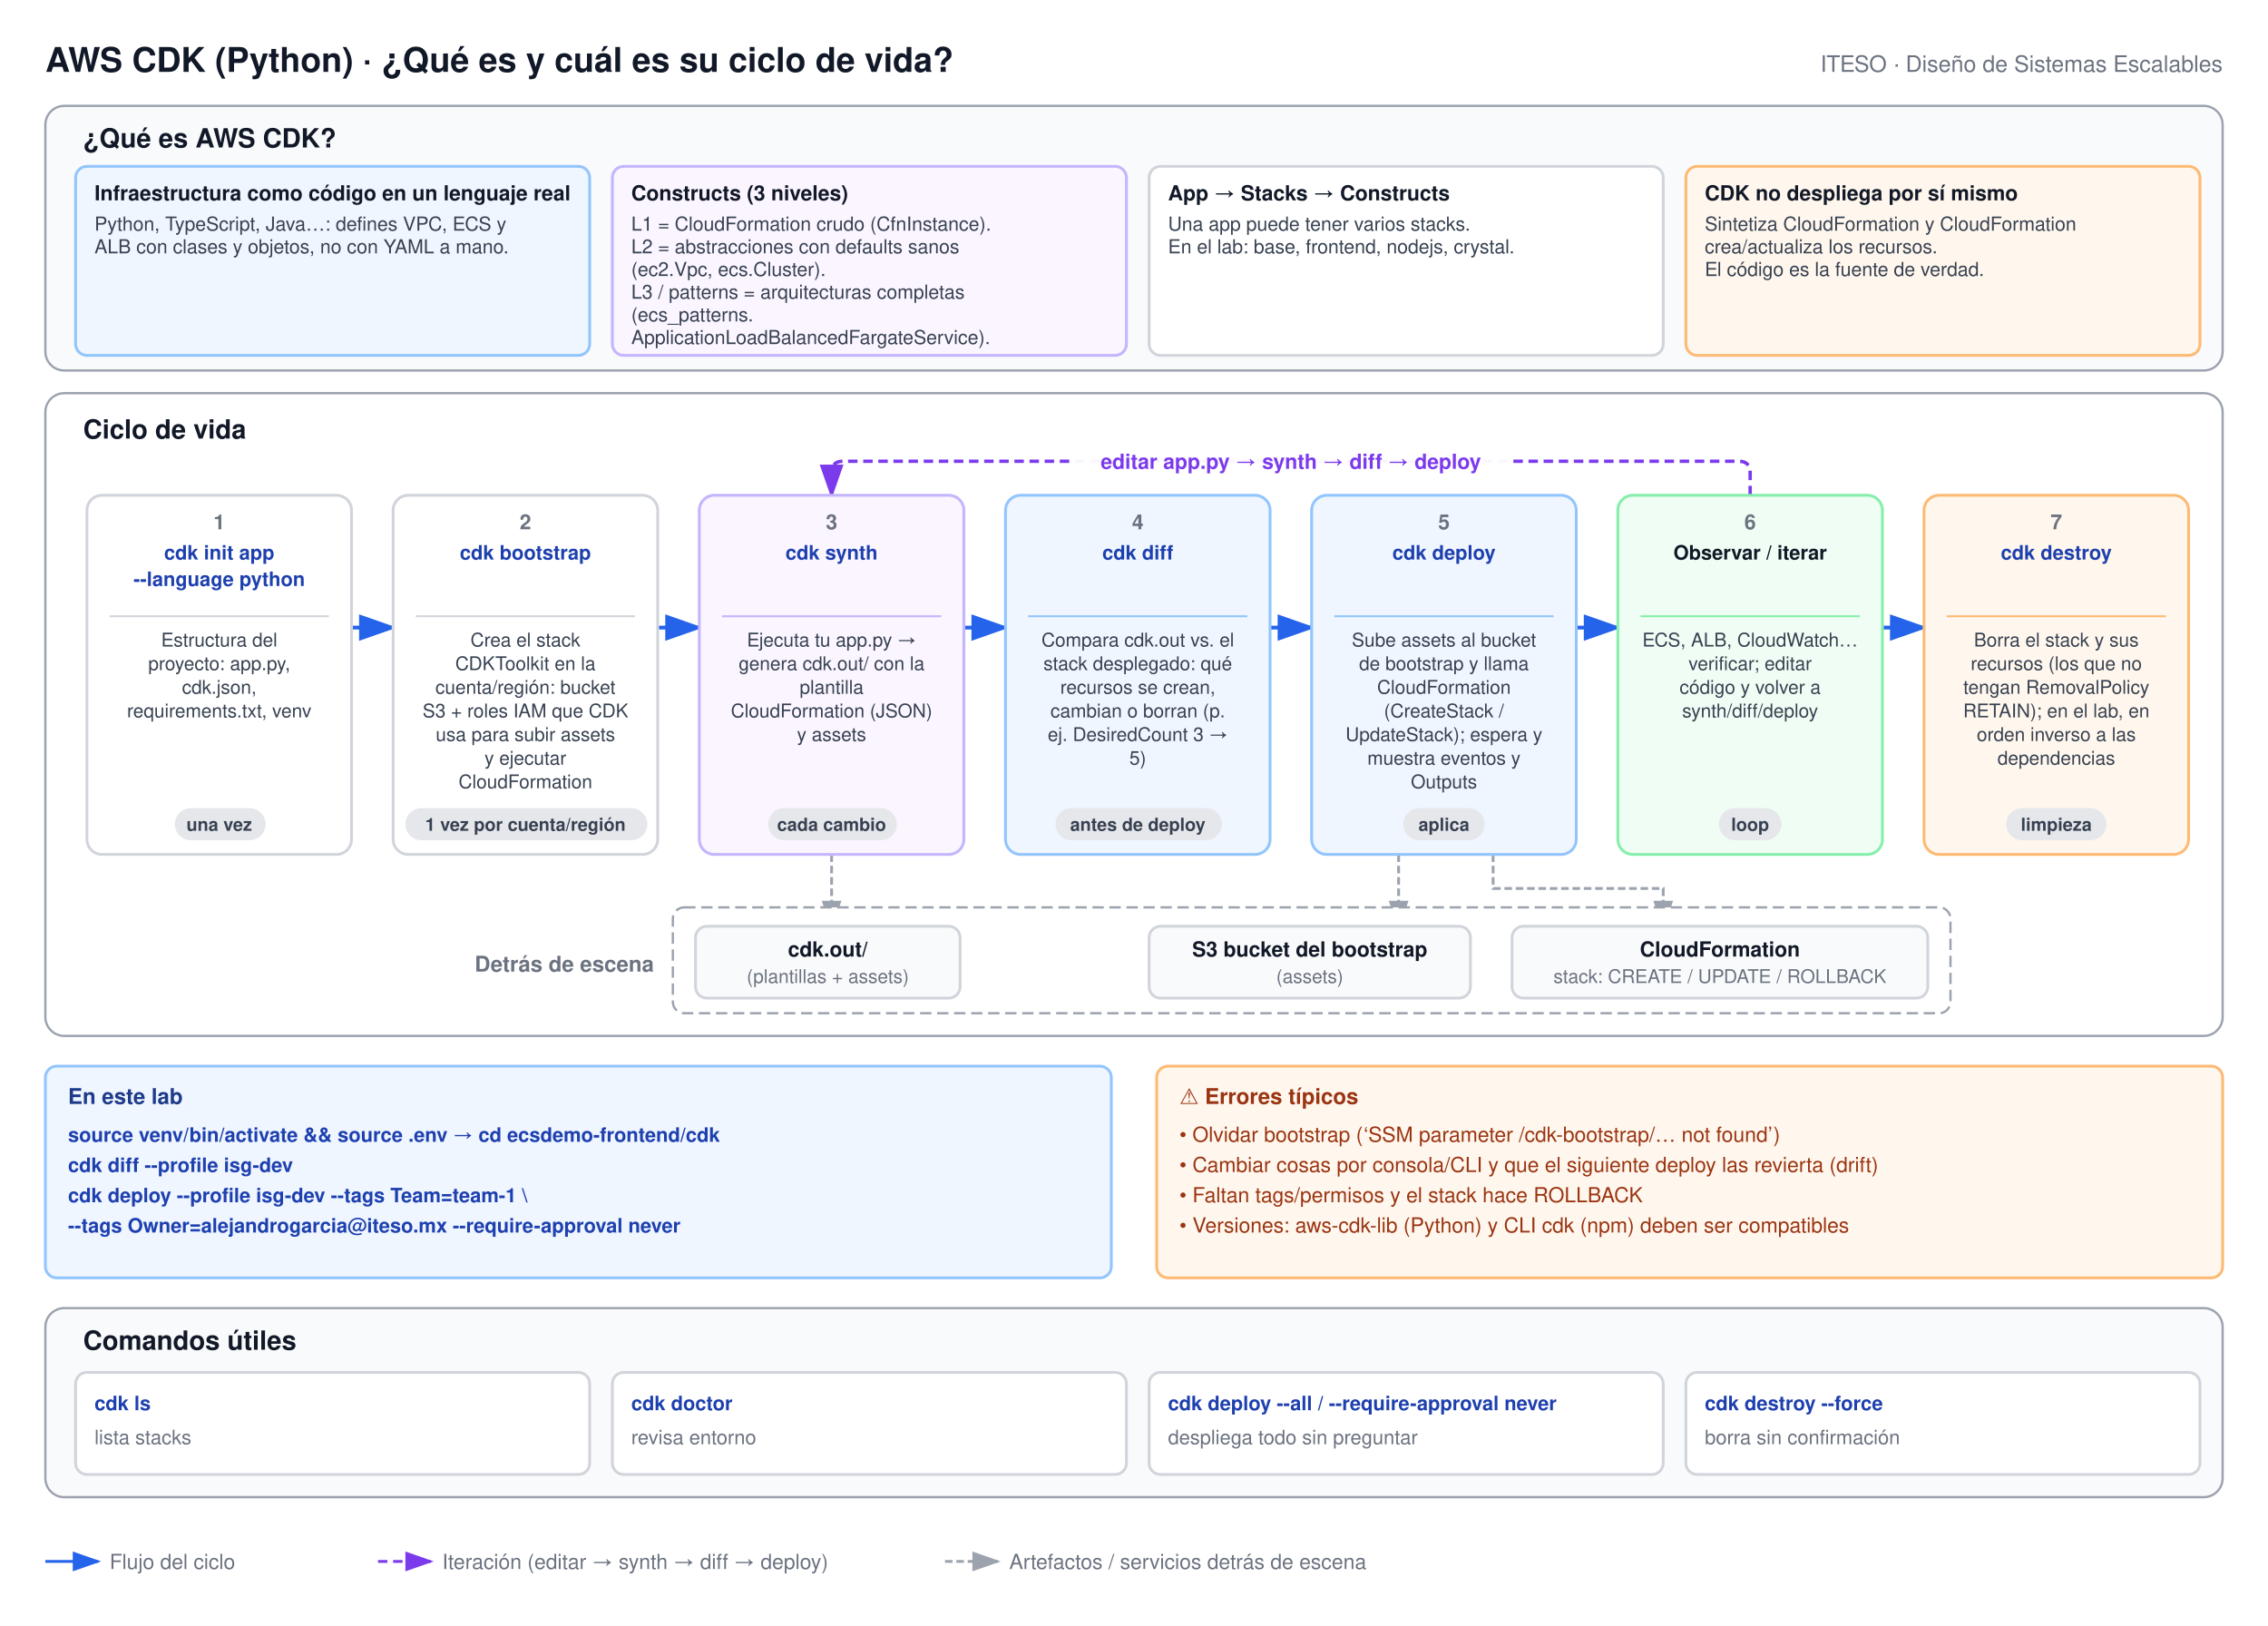
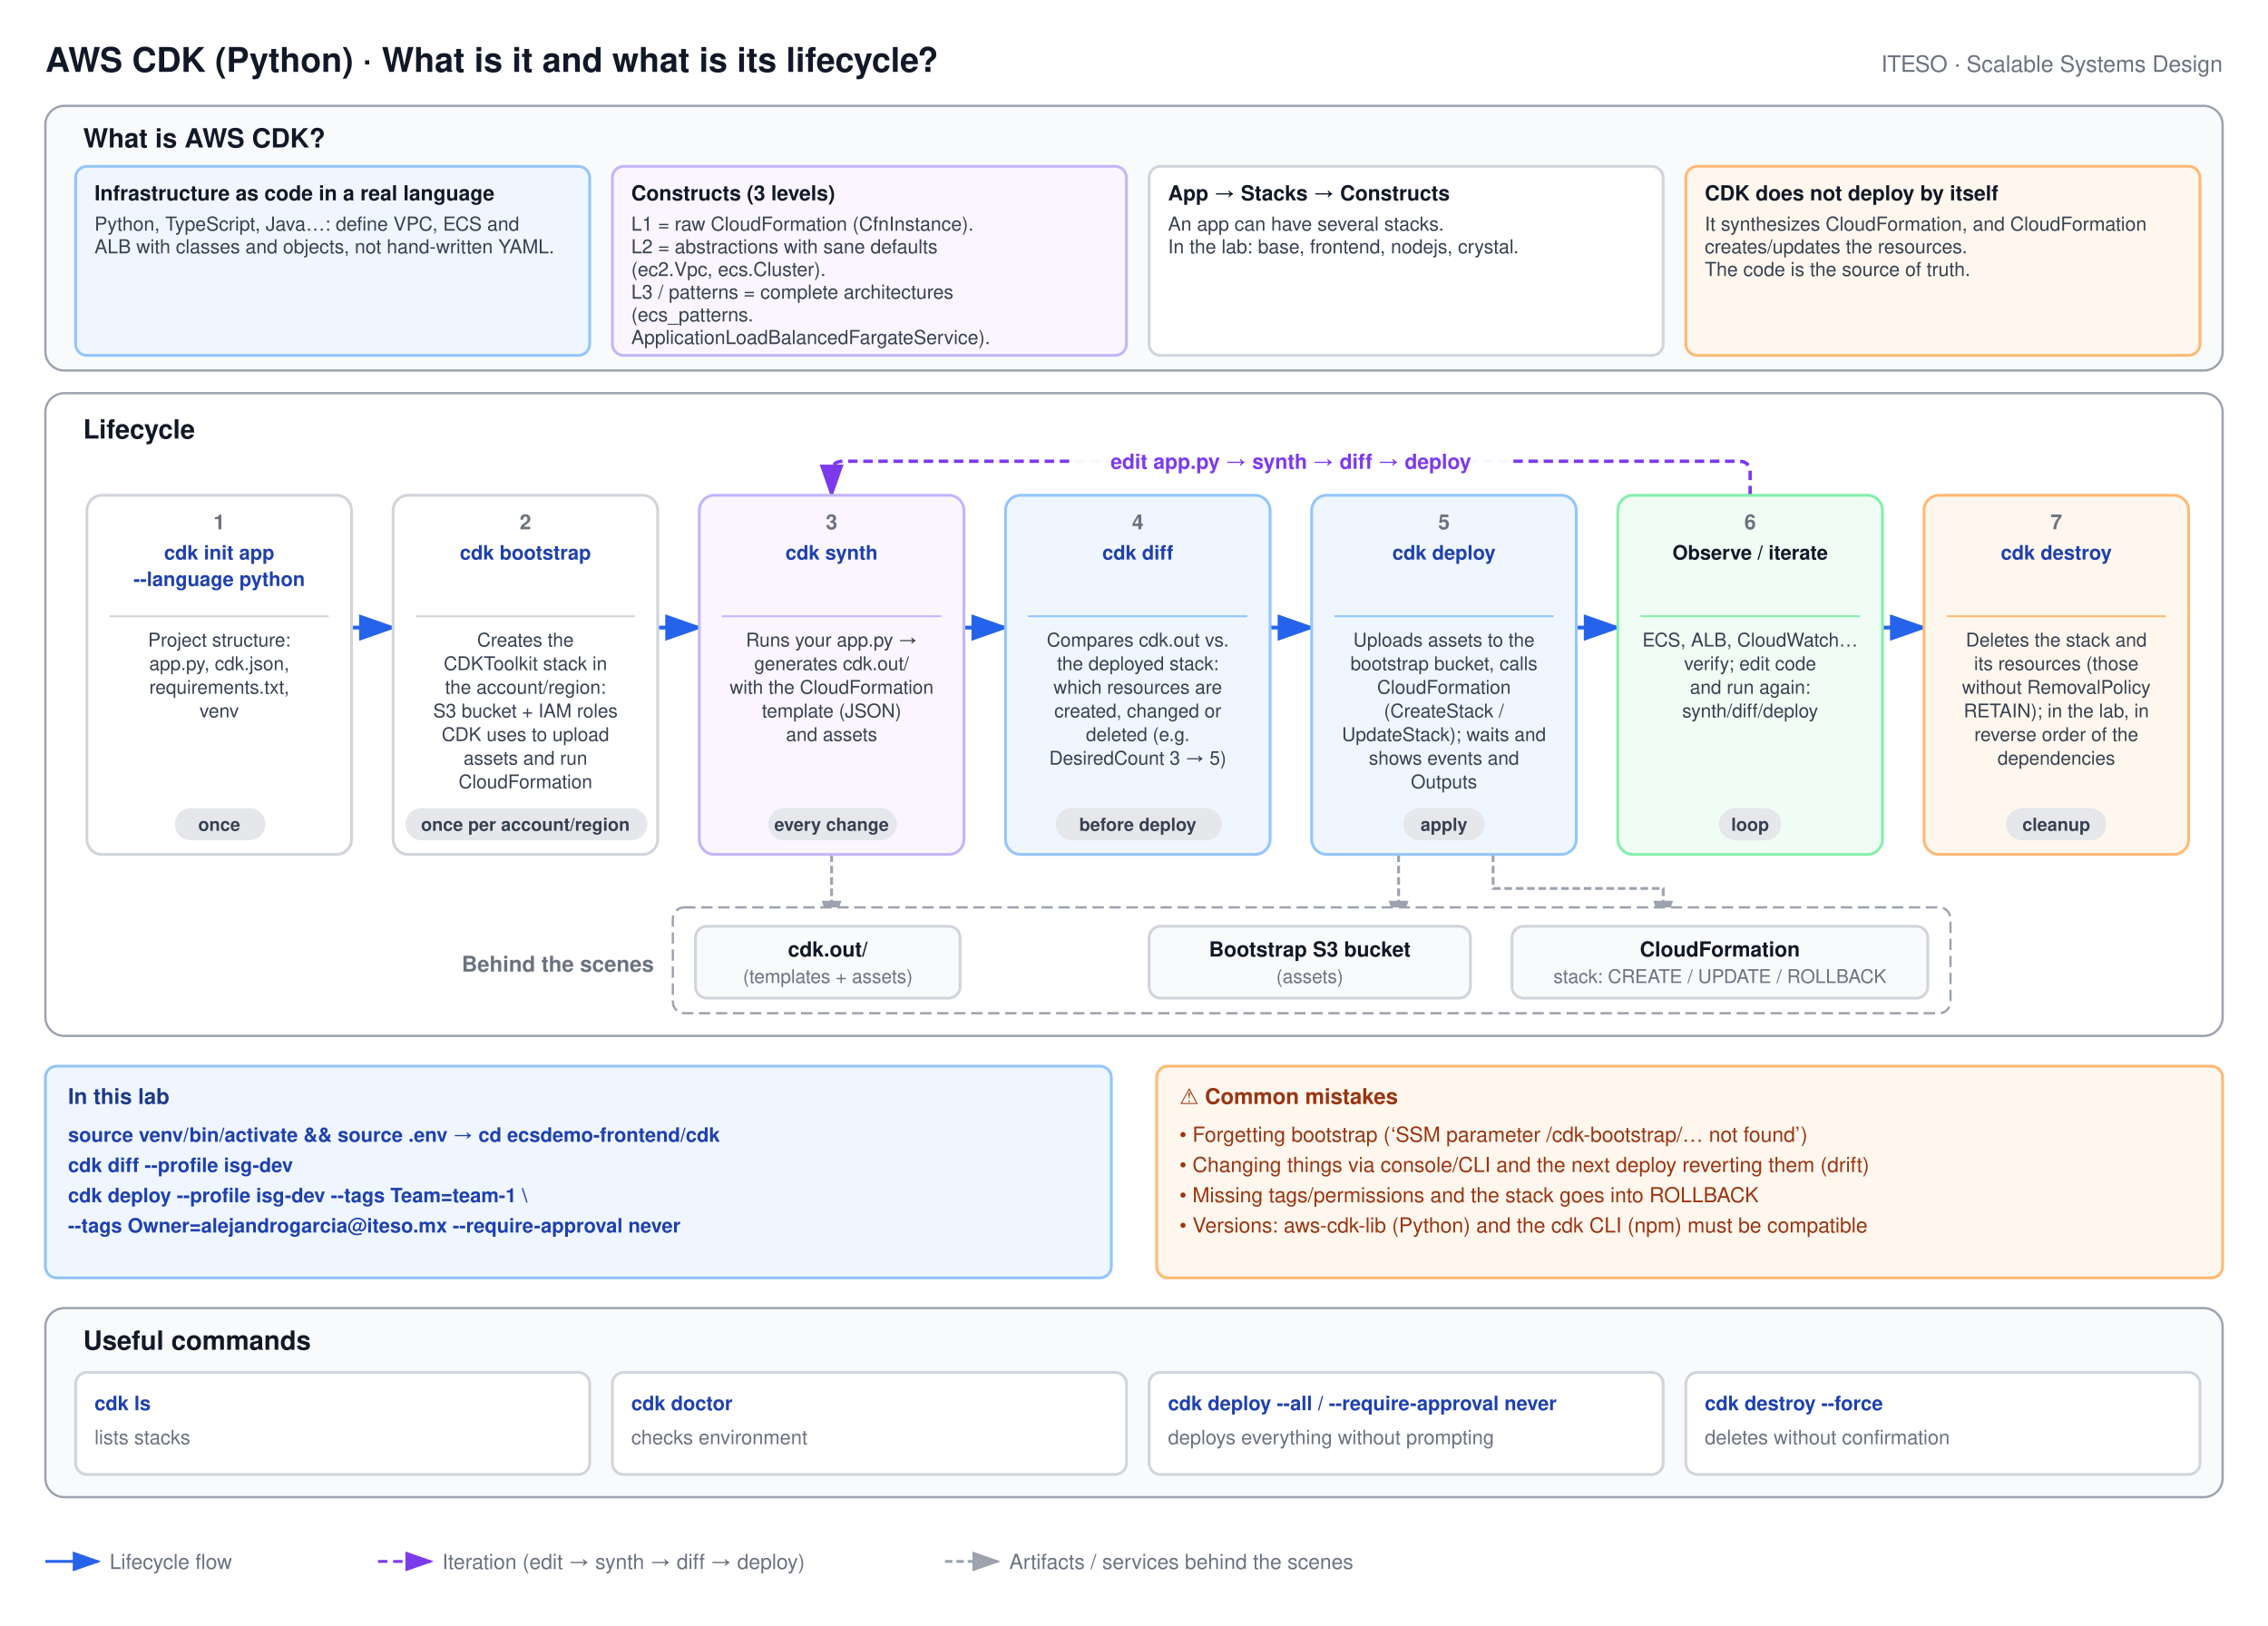
<svg xmlns="http://www.w3.org/2000/svg" viewBox="0 0 1200 860" width="1200" height="860">
  <style>text { font-family: "Helvetica Neue", Helvetica, Arial, sans-serif; }</style>
  <defs>
    <marker id="ab" markerWidth="10" markerHeight="7" refX="9" refY="3.5" orient="auto">
      <polygon points="0 0, 10 3.5, 0 7" fill="#2563eb" />
    </marker>
    <marker id="ap" markerWidth="10" markerHeight="7" refX="9" refY="3.5" orient="auto">
      <polygon points="0 0, 10 3.5, 0 7" fill="#7c3aed" />
    </marker>
    <marker id="agr" markerWidth="10" markerHeight="7" refX="9" refY="3.5" orient="auto">
      <polygon points="0 0, 10 3.5, 0 7" fill="#9ca3af" />
    </marker>
  </defs>
  <rect width="1200" height="860" fill="#ffffff" />
-   <text x="24" y="38" font-size="18" fill="#111827" text-anchor="start" font-weight="700">AWS CDK (Python) · ¿Qué es y cuál es su ciclo de vida?</text>
-   <text x="1176" y="38" font-size="12" fill="#6b7280" text-anchor="end" font-weight="400">ITESO · Diseño de Sistemas Escalables</text>
+   <text x="24" y="38" font-size="18" fill="#111827" text-anchor="start" font-weight="700">AWS CDK (Python) · What is it and what is its lifecycle?</text>
+   <text x="1176" y="38" font-size="12" fill="#6b7280" text-anchor="end" font-weight="400">ITESO · Scalable Systems Design</text>
  <rect x="24" y="56" width="1152" height="140" rx="10" ry="10" fill="#f9fafb" stroke="#9ca3af" stroke-width="1.2" />
-   <text x="44" y="78" font-size="14" fill="#111827" text-anchor="start" font-weight="700">¿Qué es AWS CDK?</text>
+   <text x="44" y="78" font-size="14" fill="#111827" text-anchor="start" font-weight="700">What is AWS CDK?</text>
  <rect x="40" y="88" width="272" height="100" rx="6" ry="6" fill="#eff6ff" stroke="#93c5fd" stroke-width="1.5" />
-   <text x="50" y="106" font-size="11" fill="#111827" text-anchor="start" font-weight="700">Infraestructura como código en un lenguaje real</text>
-   <text x="50" y="122" font-size="10.2" fill="#374151" text-anchor="start" font-weight="400">Python, TypeScript, Java…: defines VPC, ECS y</text>
-   <text x="50" y="134" font-size="10.2" fill="#374151" text-anchor="start" font-weight="400">ALB con clases y objetos, no con YAML a mano.</text>
+   <text x="50" y="106" font-size="11" fill="#111827" text-anchor="start" font-weight="700">Infrastructure as code in a real language</text>
+   <text x="50" y="122" font-size="10.2" fill="#374151" text-anchor="start" font-weight="400">Python, TypeScript, Java…: define VPC, ECS and</text>
+   <text x="50" y="134" font-size="10.2" fill="#374151" text-anchor="start" font-weight="400">ALB with classes and objects, not hand-written YAML.</text>
  <rect x="324" y="88" width="272" height="100" rx="6" ry="6" fill="#faf5ff" stroke="#c4b5fd" stroke-width="1.5" />
-   <text x="334" y="106" font-size="11" fill="#111827" text-anchor="start" font-weight="700">Constructs (3 niveles)</text>
-   <text x="334" y="122" font-size="10.2" fill="#374151" text-anchor="start" font-weight="400">L1 = CloudFormation crudo (CfnInstance).</text>
-   <text x="334" y="134" font-size="10.2" fill="#374151" text-anchor="start" font-weight="400">L2 = abstracciones con defaults sanos</text>
+   <text x="334" y="106" font-size="11" fill="#111827" text-anchor="start" font-weight="700">Constructs (3 levels)</text>
+   <text x="334" y="122" font-size="10.2" fill="#374151" text-anchor="start" font-weight="400">L1 = raw CloudFormation (CfnInstance).</text>
+   <text x="334" y="134" font-size="10.2" fill="#374151" text-anchor="start" font-weight="400">L2 = abstractions with sane defaults</text>
  <text x="334" y="146" font-size="10.2" fill="#374151" text-anchor="start" font-weight="400">(ec2.Vpc, ecs.Cluster).</text>
-   <text x="334" y="158" font-size="10.2" fill="#374151" text-anchor="start" font-weight="400">L3 / patterns = arquitecturas completas</text>
+   <text x="334" y="158" font-size="10.2" fill="#374151" text-anchor="start" font-weight="400">L3 / patterns = complete architectures</text>
  <text x="334" y="170" font-size="10.2" fill="#374151" text-anchor="start" font-weight="400">(ecs_patterns.</text>
  <text x="334" y="182" font-size="10.2" fill="#374151" text-anchor="start" font-weight="400">ApplicationLoadBalancedFargateService).</text>
  <rect x="608" y="88" width="272" height="100" rx="6" ry="6" fill="#ffffff" stroke="#d1d5db" stroke-width="1.5" />
  <text x="618" y="106" font-size="11" fill="#111827" text-anchor="start" font-weight="700">App → Stacks → Constructs</text>
-   <text x="618" y="122" font-size="10.2" fill="#374151" text-anchor="start" font-weight="400">Una app puede tener varios stacks.</text>
-   <text x="618" y="134" font-size="10.2" fill="#374151" text-anchor="start" font-weight="400">En el lab: base, frontend, nodejs, crystal.</text>
+   <text x="618" y="122" font-size="10.2" fill="#374151" text-anchor="start" font-weight="400">An app can have several stacks.</text>
+   <text x="618" y="134" font-size="10.2" fill="#374151" text-anchor="start" font-weight="400">In the lab: base, frontend, nodejs, crystal.</text>
  <rect x="892" y="88" width="272" height="100" rx="6" ry="6" fill="#fff7ed" stroke="#fdba74" stroke-width="1.5" />
-   <text x="902" y="106" font-size="11" fill="#111827" text-anchor="start" font-weight="700">CDK no despliega por sí mismo</text>
-   <text x="902" y="122" font-size="10.2" fill="#374151" text-anchor="start" font-weight="400">Sintetiza CloudFormation y CloudFormation</text>
-   <text x="902" y="134" font-size="10.2" fill="#374151" text-anchor="start" font-weight="400">crea/actualiza los recursos.</text>
-   <text x="902" y="146" font-size="10.2" fill="#374151" text-anchor="start" font-weight="400">El código es la fuente de verdad.</text>
+   <text x="902" y="106" font-size="11" fill="#111827" text-anchor="start" font-weight="700">CDK does not deploy by itself</text>
+   <text x="902" y="122" font-size="10.2" fill="#374151" text-anchor="start" font-weight="400">It synthesizes CloudFormation, and CloudFormation</text>
+   <text x="902" y="134" font-size="10.2" fill="#374151" text-anchor="start" font-weight="400">creates/updates the resources.</text>
+   <text x="902" y="146" font-size="10.2" fill="#374151" text-anchor="start" font-weight="400">The code is the source of truth.</text>
  <rect x="24" y="208" width="1152" height="340" rx="10" ry="10" fill="#ffffff" stroke="#9ca3af" stroke-width="1.2" />
-   <text x="44" y="232" font-size="14" fill="#111827" text-anchor="start" font-weight="700">Ciclo de vida</text>
+   <text x="44" y="232" font-size="14" fill="#111827" text-anchor="start" font-weight="700">Lifecycle</text>
  <path d="M 186,332 L 208,332" fill="none" stroke="#2563eb" stroke-width="2" marker-end="url(#ab)" />
  <path d="M 348,332 L 370,332" fill="none" stroke="#2563eb" stroke-width="2" marker-end="url(#ab)" />
  <path d="M 510,332 L 532,332" fill="none" stroke="#2563eb" stroke-width="2" marker-end="url(#ab)" />
  <path d="M 672,332 L 694,332" fill="none" stroke="#2563eb" stroke-width="2" marker-end="url(#ab)" />
  <path d="M 834,332 L 856,332" fill="none" stroke="#2563eb" stroke-width="2" marker-end="url(#ab)" />
  <path d="M 996,332 L 1018,332" fill="none" stroke="#2563eb" stroke-width="2" marker-end="url(#ab)" />
  <path d="M 926,262 L 926,250 Q 926,244 920,244 L 446,244 Q 440,244 440,250 L 440,262" fill="none" stroke="#7c3aed" stroke-width="1.8" stroke-dasharray="5,3" marker-end="url(#ap)" />
  <rect x="567" y="235" width="233" height="17" rx="3" fill="#ffffff" opacity="0.95" />
-   <text x="683" y="248" font-size="11" fill="#7c3aed" text-anchor="middle" font-weight="600">editar app.py → synth → diff → deploy</text>
+   <text x="683" y="248" font-size="11" fill="#7c3aed" text-anchor="middle" font-weight="600">edit app.py → synth → diff → deploy</text>
  <path d="M 440,452 L 440,490" fill="none" stroke="#9ca3af" stroke-width="1.5" stroke-dasharray="4,2" marker-end="url(#agr)" />
  <path d="M 740,452 L 740,490" fill="none" stroke="#9ca3af" stroke-width="1.5" stroke-dasharray="4,2" marker-end="url(#agr)" />
  <path d="M 790,452 L 790,470 L 880,470 L 880,490" fill="none" stroke="#9ca3af" stroke-width="1.5" stroke-dasharray="4,2" marker-end="url(#agr)" />
  <rect x="46" y="262" width="140" height="190" rx="8" ry="8" fill="#ffffff" stroke="#d1d5db" stroke-width="1.5" />
  <text x="116" y="280" font-size="11" fill="#6b7280" text-anchor="middle" font-weight="700">1</text>
  <text x="116" y="296" font-size="10.5" fill="#1e40af" text-anchor="middle" font-weight="600" font-family="'SF Mono', Menlo, Consolas, monospace">cdk init app</text>
  <text x="116" y="310" font-size="10.5" fill="#1e40af" text-anchor="middle" font-weight="600" font-family="'SF Mono', Menlo, Consolas, monospace">--language python</text>
  <line x1="58" y1="326" x2="174" y2="326" stroke="#d1d5db" stroke-width="1" />
-   <text x="116" y="342.0" font-size="10" fill="#374151" text-anchor="middle" font-weight="400">Estructura del</text>
-   <text x="116" y="354.5" font-size="10" fill="#374151" text-anchor="middle" font-weight="400">proyecto: app.py,</text>
-   <text x="116" y="367.0" font-size="10" fill="#374151" text-anchor="middle" font-weight="400">cdk.json,</text>
-   <text x="116" y="379.5" font-size="10" fill="#374151" text-anchor="middle" font-weight="400">requirements.txt, venv</text>
+   <text x="116" y="342.0" font-size="10" fill="#374151" text-anchor="middle" font-weight="400">Project structure:</text>
+   <text x="116" y="354.5" font-size="10" fill="#374151" text-anchor="middle" font-weight="400">app.py, cdk.json,</text>
+   <text x="116" y="367.0" font-size="10" fill="#374151" text-anchor="middle" font-weight="400">requirements.txt,</text>
+   <text x="116" y="379.5" font-size="10" fill="#374151" text-anchor="middle" font-weight="400">venv</text>
  <rect x="93" y="428" width="47" height="16" rx="8" ry="8" fill="#e5e7eb" stroke="#e5e7eb" stroke-width="1" />
-   <text x="116" y="439.5" font-size="9.5" fill="#374151" text-anchor="middle" font-weight="600">una vez</text>
+   <text x="116" y="439.5" font-size="9.5" fill="#374151" text-anchor="middle" font-weight="600">once</text>
  <rect x="208" y="262" width="140" height="190" rx="8" ry="8" fill="#ffffff" stroke="#d1d5db" stroke-width="1.5" />
  <text x="278" y="280" font-size="11" fill="#6b7280" text-anchor="middle" font-weight="700">2</text>
  <text x="278" y="296" font-size="10.5" fill="#1e40af" text-anchor="middle" font-weight="600" font-family="'SF Mono', Menlo, Consolas, monospace">cdk bootstrap</text>
  <line x1="220" y1="326" x2="336" y2="326" stroke="#d1d5db" stroke-width="1" />
-   <text x="278" y="342.0" font-size="10" fill="#374151" text-anchor="middle" font-weight="400">Crea el stack</text>
-   <text x="278" y="354.5" font-size="10" fill="#374151" text-anchor="middle" font-weight="400">CDKToolkit en la</text>
-   <text x="278" y="367.0" font-size="10" fill="#374151" text-anchor="middle" font-weight="400">cuenta/región: bucket</text>
-   <text x="278" y="379.5" font-size="10" fill="#374151" text-anchor="middle" font-weight="400">S3 + roles IAM que CDK</text>
-   <text x="278" y="392.0" font-size="10" fill="#374151" text-anchor="middle" font-weight="400">usa para subir assets</text>
-   <text x="278" y="404.5" font-size="10" fill="#374151" text-anchor="middle" font-weight="400">y ejecutar</text>
+   <text x="278" y="342.0" font-size="10" fill="#374151" text-anchor="middle" font-weight="400">Creates the</text>
+   <text x="278" y="354.5" font-size="10" fill="#374151" text-anchor="middle" font-weight="400">CDKToolkit stack in</text>
+   <text x="278" y="367.0" font-size="10" fill="#374151" text-anchor="middle" font-weight="400">the account/region:</text>
+   <text x="278" y="379.5" font-size="10" fill="#374151" text-anchor="middle" font-weight="400">S3 bucket + IAM roles</text>
+   <text x="278" y="392.0" font-size="10" fill="#374151" text-anchor="middle" font-weight="400">CDK uses to upload</text>
+   <text x="278" y="404.5" font-size="10" fill="#374151" text-anchor="middle" font-weight="400">assets and run</text>
  <text x="278" y="417.0" font-size="10" fill="#374151" text-anchor="middle" font-weight="400">CloudFormation</text>
  <rect x="215" y="428" width="127" height="16" rx="8" ry="8" fill="#e5e7eb" stroke="#e5e7eb" stroke-width="1" />
-   <text x="278" y="439.5" font-size="9.5" fill="#374151" text-anchor="middle" font-weight="600">1 vez por cuenta/región</text>
+   <text x="278" y="439.5" font-size="9.5" fill="#374151" text-anchor="middle" font-weight="600">once per account/region</text>
  <rect x="370" y="262" width="140" height="190" rx="8" ry="8" fill="#faf5ff" stroke="#c4b5fd" stroke-width="1.5" />
  <text x="440" y="280" font-size="11" fill="#6b7280" text-anchor="middle" font-weight="700">3</text>
  <text x="440" y="296" font-size="10.5" fill="#1e40af" text-anchor="middle" font-weight="600" font-family="'SF Mono', Menlo, Consolas, monospace">cdk synth</text>
  <line x1="382" y1="326" x2="498" y2="326" stroke="#c4b5fd" stroke-width="1" />
-   <text x="440" y="342.0" font-size="10" fill="#374151" text-anchor="middle" font-weight="400">Ejecuta tu app.py →</text>
-   <text x="440" y="354.5" font-size="10" fill="#374151" text-anchor="middle" font-weight="400">genera cdk.out/ con la</text>
-   <text x="440" y="367.0" font-size="10" fill="#374151" text-anchor="middle" font-weight="400">plantilla</text>
-   <text x="440" y="379.5" font-size="10" fill="#374151" text-anchor="middle" font-weight="400">CloudFormation (JSON)</text>
-   <text x="440" y="392.0" font-size="10" fill="#374151" text-anchor="middle" font-weight="400">y assets</text>
+   <text x="440" y="342.0" font-size="10" fill="#374151" text-anchor="middle" font-weight="400">Runs your app.py →</text>
+   <text x="440" y="354.5" font-size="10" fill="#374151" text-anchor="middle" font-weight="400">generates cdk.out/</text>
+   <text x="440" y="367.0" font-size="10" fill="#374151" text-anchor="middle" font-weight="400">with the CloudFormation</text>
+   <text x="440" y="379.5" font-size="10" fill="#374151" text-anchor="middle" font-weight="400">template (JSON)</text>
+   <text x="440" y="392.0" font-size="10" fill="#374151" text-anchor="middle" font-weight="400">and assets</text>
  <rect x="407" y="428" width="67" height="16" rx="8" ry="8" fill="#e5e7eb" stroke="#e5e7eb" stroke-width="1" />
-   <text x="440" y="439.5" font-size="9.5" fill="#374151" text-anchor="middle" font-weight="600">cada cambio</text>
+   <text x="440" y="439.5" font-size="9.5" fill="#374151" text-anchor="middle" font-weight="600">every change</text>
  <rect x="532" y="262" width="140" height="190" rx="8" ry="8" fill="#eff6ff" stroke="#93c5fd" stroke-width="1.5" />
  <text x="602" y="280" font-size="11" fill="#6b7280" text-anchor="middle" font-weight="700">4</text>
  <text x="602" y="296" font-size="10.5" fill="#1e40af" text-anchor="middle" font-weight="600" font-family="'SF Mono', Menlo, Consolas, monospace">cdk diff</text>
  <line x1="544" y1="326" x2="660" y2="326" stroke="#93c5fd" stroke-width="1" />
-   <text x="602" y="342.0" font-size="10" fill="#374151" text-anchor="middle" font-weight="400">Compara cdk.out vs. el</text>
-   <text x="602" y="354.5" font-size="10" fill="#374151" text-anchor="middle" font-weight="400">stack desplegado: qué</text>
-   <text x="602" y="367.0" font-size="10" fill="#374151" text-anchor="middle" font-weight="400">recursos se crean,</text>
-   <text x="602" y="379.5" font-size="10" fill="#374151" text-anchor="middle" font-weight="400">cambian o borran (p.</text>
-   <text x="602" y="392.0" font-size="10" fill="#374151" text-anchor="middle" font-weight="400">ej. DesiredCount 3 →</text>
-   <text x="602" y="404.5" font-size="10" fill="#374151" text-anchor="middle" font-weight="400">5)</text>
+   <text x="602" y="342.0" font-size="10" fill="#374151" text-anchor="middle" font-weight="400">Compares cdk.out vs.</text>
+   <text x="602" y="354.5" font-size="10" fill="#374151" text-anchor="middle" font-weight="400">the deployed stack:</text>
+   <text x="602" y="367.0" font-size="10" fill="#374151" text-anchor="middle" font-weight="400">which resources are</text>
+   <text x="602" y="379.5" font-size="10" fill="#374151" text-anchor="middle" font-weight="400">created, changed or</text>
+   <text x="602" y="392.0" font-size="10" fill="#374151" text-anchor="middle" font-weight="400">deleted (e.g.</text>
+   <text x="602" y="404.5" font-size="10" fill="#374151" text-anchor="middle" font-weight="400">DesiredCount 3 → 5)</text>
  <rect x="559" y="428" width="87" height="16" rx="8" ry="8" fill="#e5e7eb" stroke="#e5e7eb" stroke-width="1" />
-   <text x="602" y="439.5" font-size="9.5" fill="#374151" text-anchor="middle" font-weight="600">antes de deploy</text>
+   <text x="602" y="439.5" font-size="9.5" fill="#374151" text-anchor="middle" font-weight="600">before deploy</text>
  <rect x="694" y="262" width="140" height="190" rx="8" ry="8" fill="#eff6ff" stroke="#93c5fd" stroke-width="1.5" />
  <text x="764" y="280" font-size="11" fill="#6b7280" text-anchor="middle" font-weight="700">5</text>
  <text x="764" y="296" font-size="10.5" fill="#1e40af" text-anchor="middle" font-weight="600" font-family="'SF Mono', Menlo, Consolas, monospace">cdk deploy</text>
  <line x1="706" y1="326" x2="822" y2="326" stroke="#93c5fd" stroke-width="1" />
-   <text x="764" y="342.0" font-size="10" fill="#374151" text-anchor="middle" font-weight="400">Sube assets al bucket</text>
-   <text x="764" y="354.5" font-size="10" fill="#374151" text-anchor="middle" font-weight="400">de bootstrap y llama</text>
+   <text x="764" y="342.0" font-size="10" fill="#374151" text-anchor="middle" font-weight="400">Uploads assets to the</text>
+   <text x="764" y="354.5" font-size="10" fill="#374151" text-anchor="middle" font-weight="400">bootstrap bucket, calls</text>
  <text x="764" y="367.0" font-size="10" fill="#374151" text-anchor="middle" font-weight="400">CloudFormation</text>
  <text x="764" y="379.5" font-size="10" fill="#374151" text-anchor="middle" font-weight="400">(CreateStack /</text>
-   <text x="764" y="392.0" font-size="10" fill="#374151" text-anchor="middle" font-weight="400">UpdateStack); espera y</text>
-   <text x="764" y="404.5" font-size="10" fill="#374151" text-anchor="middle" font-weight="400">muestra eventos y</text>
+   <text x="764" y="392.0" font-size="10" fill="#374151" text-anchor="middle" font-weight="400">UpdateStack); waits and</text>
+   <text x="764" y="404.5" font-size="10" fill="#374151" text-anchor="middle" font-weight="400">shows events and</text>
  <text x="764" y="417.0" font-size="10" fill="#374151" text-anchor="middle" font-weight="400">Outputs</text>
  <rect x="743" y="428" width="42" height="16" rx="8" ry="8" fill="#e5e7eb" stroke="#e5e7eb" stroke-width="1" />
-   <text x="764" y="439.5" font-size="9.5" fill="#374151" text-anchor="middle" font-weight="600">aplica</text>
+   <text x="764" y="439.5" font-size="9.5" fill="#374151" text-anchor="middle" font-weight="600">apply</text>
  <rect x="856" y="262" width="140" height="190" rx="8" ry="8" fill="#f0fdf4" stroke="#86efac" stroke-width="1.5" />
  <text x="926" y="280" font-size="11" fill="#6b7280" text-anchor="middle" font-weight="700">6</text>
-   <text x="926" y="296" font-size="10.5" fill="#111827" text-anchor="middle" font-weight="600">Observar / iterar</text>
+   <text x="926" y="296" font-size="10.5" fill="#111827" text-anchor="middle" font-weight="600">Observe / iterate</text>
  <line x1="868" y1="326" x2="984" y2="326" stroke="#86efac" stroke-width="1" />
  <text x="926" y="342.0" font-size="10" fill="#374151" text-anchor="middle" font-weight="400">ECS, ALB, CloudWatch…</text>
-   <text x="926" y="354.5" font-size="10" fill="#374151" text-anchor="middle" font-weight="400">verificar; editar</text>
-   <text x="926" y="367.0" font-size="10" fill="#374151" text-anchor="middle" font-weight="400">código y volver a</text>
+   <text x="926" y="354.5" font-size="10" fill="#374151" text-anchor="middle" font-weight="400">verify; edit code</text>
+   <text x="926" y="367.0" font-size="10" fill="#374151" text-anchor="middle" font-weight="400">and run again:</text>
  <text x="926" y="379.5" font-size="10" fill="#374151" text-anchor="middle" font-weight="400">synth/diff/deploy</text>
  <rect x="910" y="428" width="32" height="16" rx="8" ry="8" fill="#e5e7eb" stroke="#e5e7eb" stroke-width="1" />
  <text x="926" y="439.5" font-size="9.5" fill="#374151" text-anchor="middle" font-weight="600">loop</text>
  <rect x="1018" y="262" width="140" height="190" rx="8" ry="8" fill="#fff7ed" stroke="#fdba74" stroke-width="1.5" />
  <text x="1088" y="280" font-size="11" fill="#6b7280" text-anchor="middle" font-weight="700">7</text>
  <text x="1088" y="296" font-size="10.5" fill="#1e40af" text-anchor="middle" font-weight="600" font-family="'SF Mono', Menlo, Consolas, monospace">cdk destroy</text>
  <line x1="1030" y1="326" x2="1146" y2="326" stroke="#fdba74" stroke-width="1" />
-   <text x="1088" y="342.0" font-size="10" fill="#374151" text-anchor="middle" font-weight="400">Borra el stack y sus</text>
-   <text x="1088" y="354.5" font-size="10" fill="#374151" text-anchor="middle" font-weight="400">recursos (los que no</text>
-   <text x="1088" y="367.0" font-size="10" fill="#374151" text-anchor="middle" font-weight="400">tengan RemovalPolicy</text>
-   <text x="1088" y="379.5" font-size="10" fill="#374151" text-anchor="middle" font-weight="400">RETAIN); en el lab, en</text>
-   <text x="1088" y="392.0" font-size="10" fill="#374151" text-anchor="middle" font-weight="400">orden inverso a las</text>
-   <text x="1088" y="404.5" font-size="10" fill="#374151" text-anchor="middle" font-weight="400">dependencias</text>
+   <text x="1088" y="342.0" font-size="10" fill="#374151" text-anchor="middle" font-weight="400">Deletes the stack and</text>
+   <text x="1088" y="354.5" font-size="10" fill="#374151" text-anchor="middle" font-weight="400">its resources (those</text>
+   <text x="1088" y="367.0" font-size="10" fill="#374151" text-anchor="middle" font-weight="400">without RemovalPolicy</text>
+   <text x="1088" y="379.5" font-size="10" fill="#374151" text-anchor="middle" font-weight="400">RETAIN); in the lab, in</text>
+   <text x="1088" y="392.0" font-size="10" fill="#374151" text-anchor="middle" font-weight="400">reverse order of the</text>
+   <text x="1088" y="404.5" font-size="10" fill="#374151" text-anchor="middle" font-weight="400">dependencies</text>
  <rect x="1062" y="428" width="52" height="16" rx="8" ry="8" fill="#e5e7eb" stroke="#e5e7eb" stroke-width="1" />
-   <text x="1088" y="439.5" font-size="9.5" fill="#374151" text-anchor="middle" font-weight="600">limpieza</text>
+   <text x="1088" y="439.5" font-size="9.5" fill="#374151" text-anchor="middle" font-weight="600">cleanup</text>
  <rect x="356" y="480" width="676" height="56" rx="6" ry="6" fill="#ffffff" stroke="#9ca3af" stroke-width="1.2" stroke-dasharray="6,3" />
-   <text x="346" y="514" font-size="11.5" fill="#6b7280" text-anchor="end" font-weight="700">Detrás de escena</text>
+   <text x="346" y="514" font-size="11.5" fill="#6b7280" text-anchor="end" font-weight="700">Behind the scenes</text>
  <rect x="368" y="490" width="140" height="38" rx="6" ry="6" fill="#f9fafb" stroke="#d1d5db" stroke-width="1.5" />
  <text x="438.0" y="506" font-size="11" fill="#111827" text-anchor="middle" font-weight="600">cdk.out/</text>
-   <text x="438.0" y="520" font-size="10" fill="#6b7280" text-anchor="middle" font-weight="400">(plantillas + assets)</text>
+   <text x="438.0" y="520" font-size="10" fill="#6b7280" text-anchor="middle" font-weight="400">(templates + assets)</text>
  <rect x="608" y="490" width="170" height="38" rx="6" ry="6" fill="#f9fafb" stroke="#d1d5db" stroke-width="1.5" />
-   <text x="693.0" y="506" font-size="11" fill="#111827" text-anchor="middle" font-weight="600">S3 bucket del bootstrap</text>
+   <text x="693.0" y="506" font-size="11" fill="#111827" text-anchor="middle" font-weight="600">Bootstrap S3 bucket</text>
  <text x="693.0" y="520" font-size="10" fill="#6b7280" text-anchor="middle" font-weight="400">(assets)</text>
  <rect x="800" y="490" width="220" height="38" rx="6" ry="6" fill="#f9fafb" stroke="#d1d5db" stroke-width="1.5" />
  <text x="910.0" y="506" font-size="11" fill="#111827" text-anchor="middle" font-weight="600">CloudFormation</text>
  <text x="910.0" y="520" font-size="10" fill="#6b7280" text-anchor="middle" font-weight="400">stack: CREATE / UPDATE / ROLLBACK</text>
  <rect x="24" y="564" width="564" height="112" rx="6" ry="6" fill="#eff6ff" stroke="#93c5fd" stroke-width="1.5" />
-   <text x="36" y="584" font-size="11.5" fill="#1e3a8a" text-anchor="start" font-weight="700">En este lab</text>
+   <text x="36" y="584" font-size="11.5" fill="#1e3a8a" text-anchor="start" font-weight="700">In this lab</text>
  <text x="36" y="604" font-size="10.5" fill="#1e40af" text-anchor="start" font-weight="600" font-family="'SF Mono', Menlo, Consolas, monospace">source venv/bin/activate &amp;&amp; source .env → cd ecsdemo-frontend/cdk</text>
  <text x="36" y="620" font-size="10.5" fill="#1e40af" text-anchor="start" font-weight="600" font-family="'SF Mono', Menlo, Consolas, monospace">cdk diff --profile isg-dev</text>
  <text x="36" y="636" font-size="10.5" fill="#1e40af" text-anchor="start" font-weight="600" font-family="'SF Mono', Menlo, Consolas, monospace">cdk deploy --profile isg-dev --tags Team=team-1 \</text>
  <text x="36" y="652" font-size="10.5" fill="#1e40af" text-anchor="start" font-weight="600" font-family="'SF Mono', Menlo, Consolas, monospace">    --tags Owner=alejandrogarcia@iteso.mx --require-approval never</text>
  <rect x="612" y="564" width="564" height="112" rx="6" ry="6" fill="#fff7ed" stroke="#fdba74" stroke-width="1.5" />
-   <text x="624" y="584" font-size="11.5" fill="#9a3412" text-anchor="start" font-weight="700">⚠ Errores típicos</text>
-   <text x="624" y="604" font-size="11" fill="#9a3412" text-anchor="start" font-weight="400">• Olvidar bootstrap (‘SSM parameter /cdk-bootstrap/… not found’)</text>
-   <text x="624" y="620" font-size="11" fill="#9a3412" text-anchor="start" font-weight="400">• Cambiar cosas por consola/CLI y que el siguiente deploy las revierta (drift)</text>
-   <text x="624" y="636" font-size="11" fill="#9a3412" text-anchor="start" font-weight="400">• Faltan tags/permisos y el stack hace ROLLBACK</text>
-   <text x="624" y="652" font-size="11" fill="#9a3412" text-anchor="start" font-weight="400">• Versiones: aws-cdk-lib (Python) y CLI cdk (npm) deben ser compatibles</text>
+   <text x="624" y="584" font-size="11.5" fill="#9a3412" text-anchor="start" font-weight="700">⚠ Common mistakes</text>
+   <text x="624" y="604" font-size="11" fill="#9a3412" text-anchor="start" font-weight="400">• Forgetting bootstrap (‘SSM parameter /cdk-bootstrap/… not found’)</text>
+   <text x="624" y="620" font-size="11" fill="#9a3412" text-anchor="start" font-weight="400">• Changing things via console/CLI and the next deploy reverting them (drift)</text>
+   <text x="624" y="636" font-size="11" fill="#9a3412" text-anchor="start" font-weight="400">• Missing tags/permissions and the stack goes into ROLLBACK</text>
+   <text x="624" y="652" font-size="11" fill="#9a3412" text-anchor="start" font-weight="400">• Versions: aws-cdk-lib (Python) and the cdk CLI (npm) must be compatible</text>
  <rect x="24" y="692" width="1152" height="100" rx="10" ry="10" fill="#f9fafb" stroke="#9ca3af" stroke-width="1.2" />
-   <text x="44" y="714" font-size="14" fill="#111827" text-anchor="start" font-weight="700">Comandos útiles</text>
+   <text x="44" y="714" font-size="14" fill="#111827" text-anchor="start" font-weight="700">Useful commands</text>
  <rect x="40" y="726" width="272" height="54" rx="6" ry="6" fill="#ffffff" stroke="#d1d5db" stroke-width="1.5" />
  <text x="50" y="746" font-size="10.5" fill="#1e40af" text-anchor="start" font-weight="600" font-family="'SF Mono', Menlo, Consolas, monospace">cdk ls</text>
-   <text x="50" y="764" font-size="10.5" fill="#6b7280" text-anchor="start" font-weight="400">lista stacks</text>
+   <text x="50" y="764" font-size="10.5" fill="#6b7280" text-anchor="start" font-weight="400">lists stacks</text>
  <rect x="324" y="726" width="272" height="54" rx="6" ry="6" fill="#ffffff" stroke="#d1d5db" stroke-width="1.5" />
  <text x="334" y="746" font-size="10.5" fill="#1e40af" text-anchor="start" font-weight="600" font-family="'SF Mono', Menlo, Consolas, monospace">cdk doctor</text>
-   <text x="334" y="764" font-size="10.5" fill="#6b7280" text-anchor="start" font-weight="400">revisa entorno</text>
+   <text x="334" y="764" font-size="10.5" fill="#6b7280" text-anchor="start" font-weight="400">checks environment</text>
  <rect x="608" y="726" width="272" height="54" rx="6" ry="6" fill="#ffffff" stroke="#d1d5db" stroke-width="1.5" />
  <text x="618" y="746" font-size="10.5" fill="#1e40af" text-anchor="start" font-weight="600" font-family="'SF Mono', Menlo, Consolas, monospace">cdk deploy --all / --require-approval never</text>
-   <text x="618" y="764" font-size="10.5" fill="#6b7280" text-anchor="start" font-weight="400">despliega todo sin preguntar</text>
+   <text x="618" y="764" font-size="10.5" fill="#6b7280" text-anchor="start" font-weight="400">deploys everything without prompting</text>
  <rect x="892" y="726" width="272" height="54" rx="6" ry="6" fill="#ffffff" stroke="#d1d5db" stroke-width="1.5" />
  <text x="902" y="746" font-size="10.5" fill="#1e40af" text-anchor="start" font-weight="600" font-family="'SF Mono', Menlo, Consolas, monospace">cdk destroy --force</text>
-   <text x="902" y="764" font-size="10.5" fill="#6b7280" text-anchor="start" font-weight="400">borra sin confirmación</text>
+   <text x="902" y="764" font-size="10.5" fill="#6b7280" text-anchor="start" font-weight="400">deletes without confirmation</text>
  <line x1="24" y1="826" x2="52" y2="826" stroke="#2563eb" stroke-width="1.5" marker-end="url(#ab)" />
-   <text x="58" y="830" font-size="11" fill="#6b7280" text-anchor="start" font-weight="400">Flujo del ciclo</text>
+   <text x="58" y="830" font-size="11" fill="#6b7280" text-anchor="start" font-weight="400">Lifecycle flow</text>
  <line x1="200" y1="826" x2="228" y2="826" stroke="#7c3aed" stroke-width="1.5" stroke-dasharray="5,3" marker-end="url(#ap)" />
-   <text x="234" y="830" font-size="11" fill="#6b7280" text-anchor="start" font-weight="400">Iteración (editar → synth → diff → deploy)</text>
+   <text x="234" y="830" font-size="11" fill="#6b7280" text-anchor="start" font-weight="400">Iteration (edit → synth → diff → deploy)</text>
  <line x1="500" y1="826" x2="528" y2="826" stroke="#9ca3af" stroke-width="1.5" stroke-dasharray="4,2" marker-end="url(#agr)" />
-   <text x="534" y="830" font-size="11" fill="#6b7280" text-anchor="start" font-weight="400">Artefactos / servicios detrás de escena</text>
+   <text x="534" y="830" font-size="11" fill="#6b7280" text-anchor="start" font-weight="400">Artifacts / services behind the scenes</text>
</svg>
